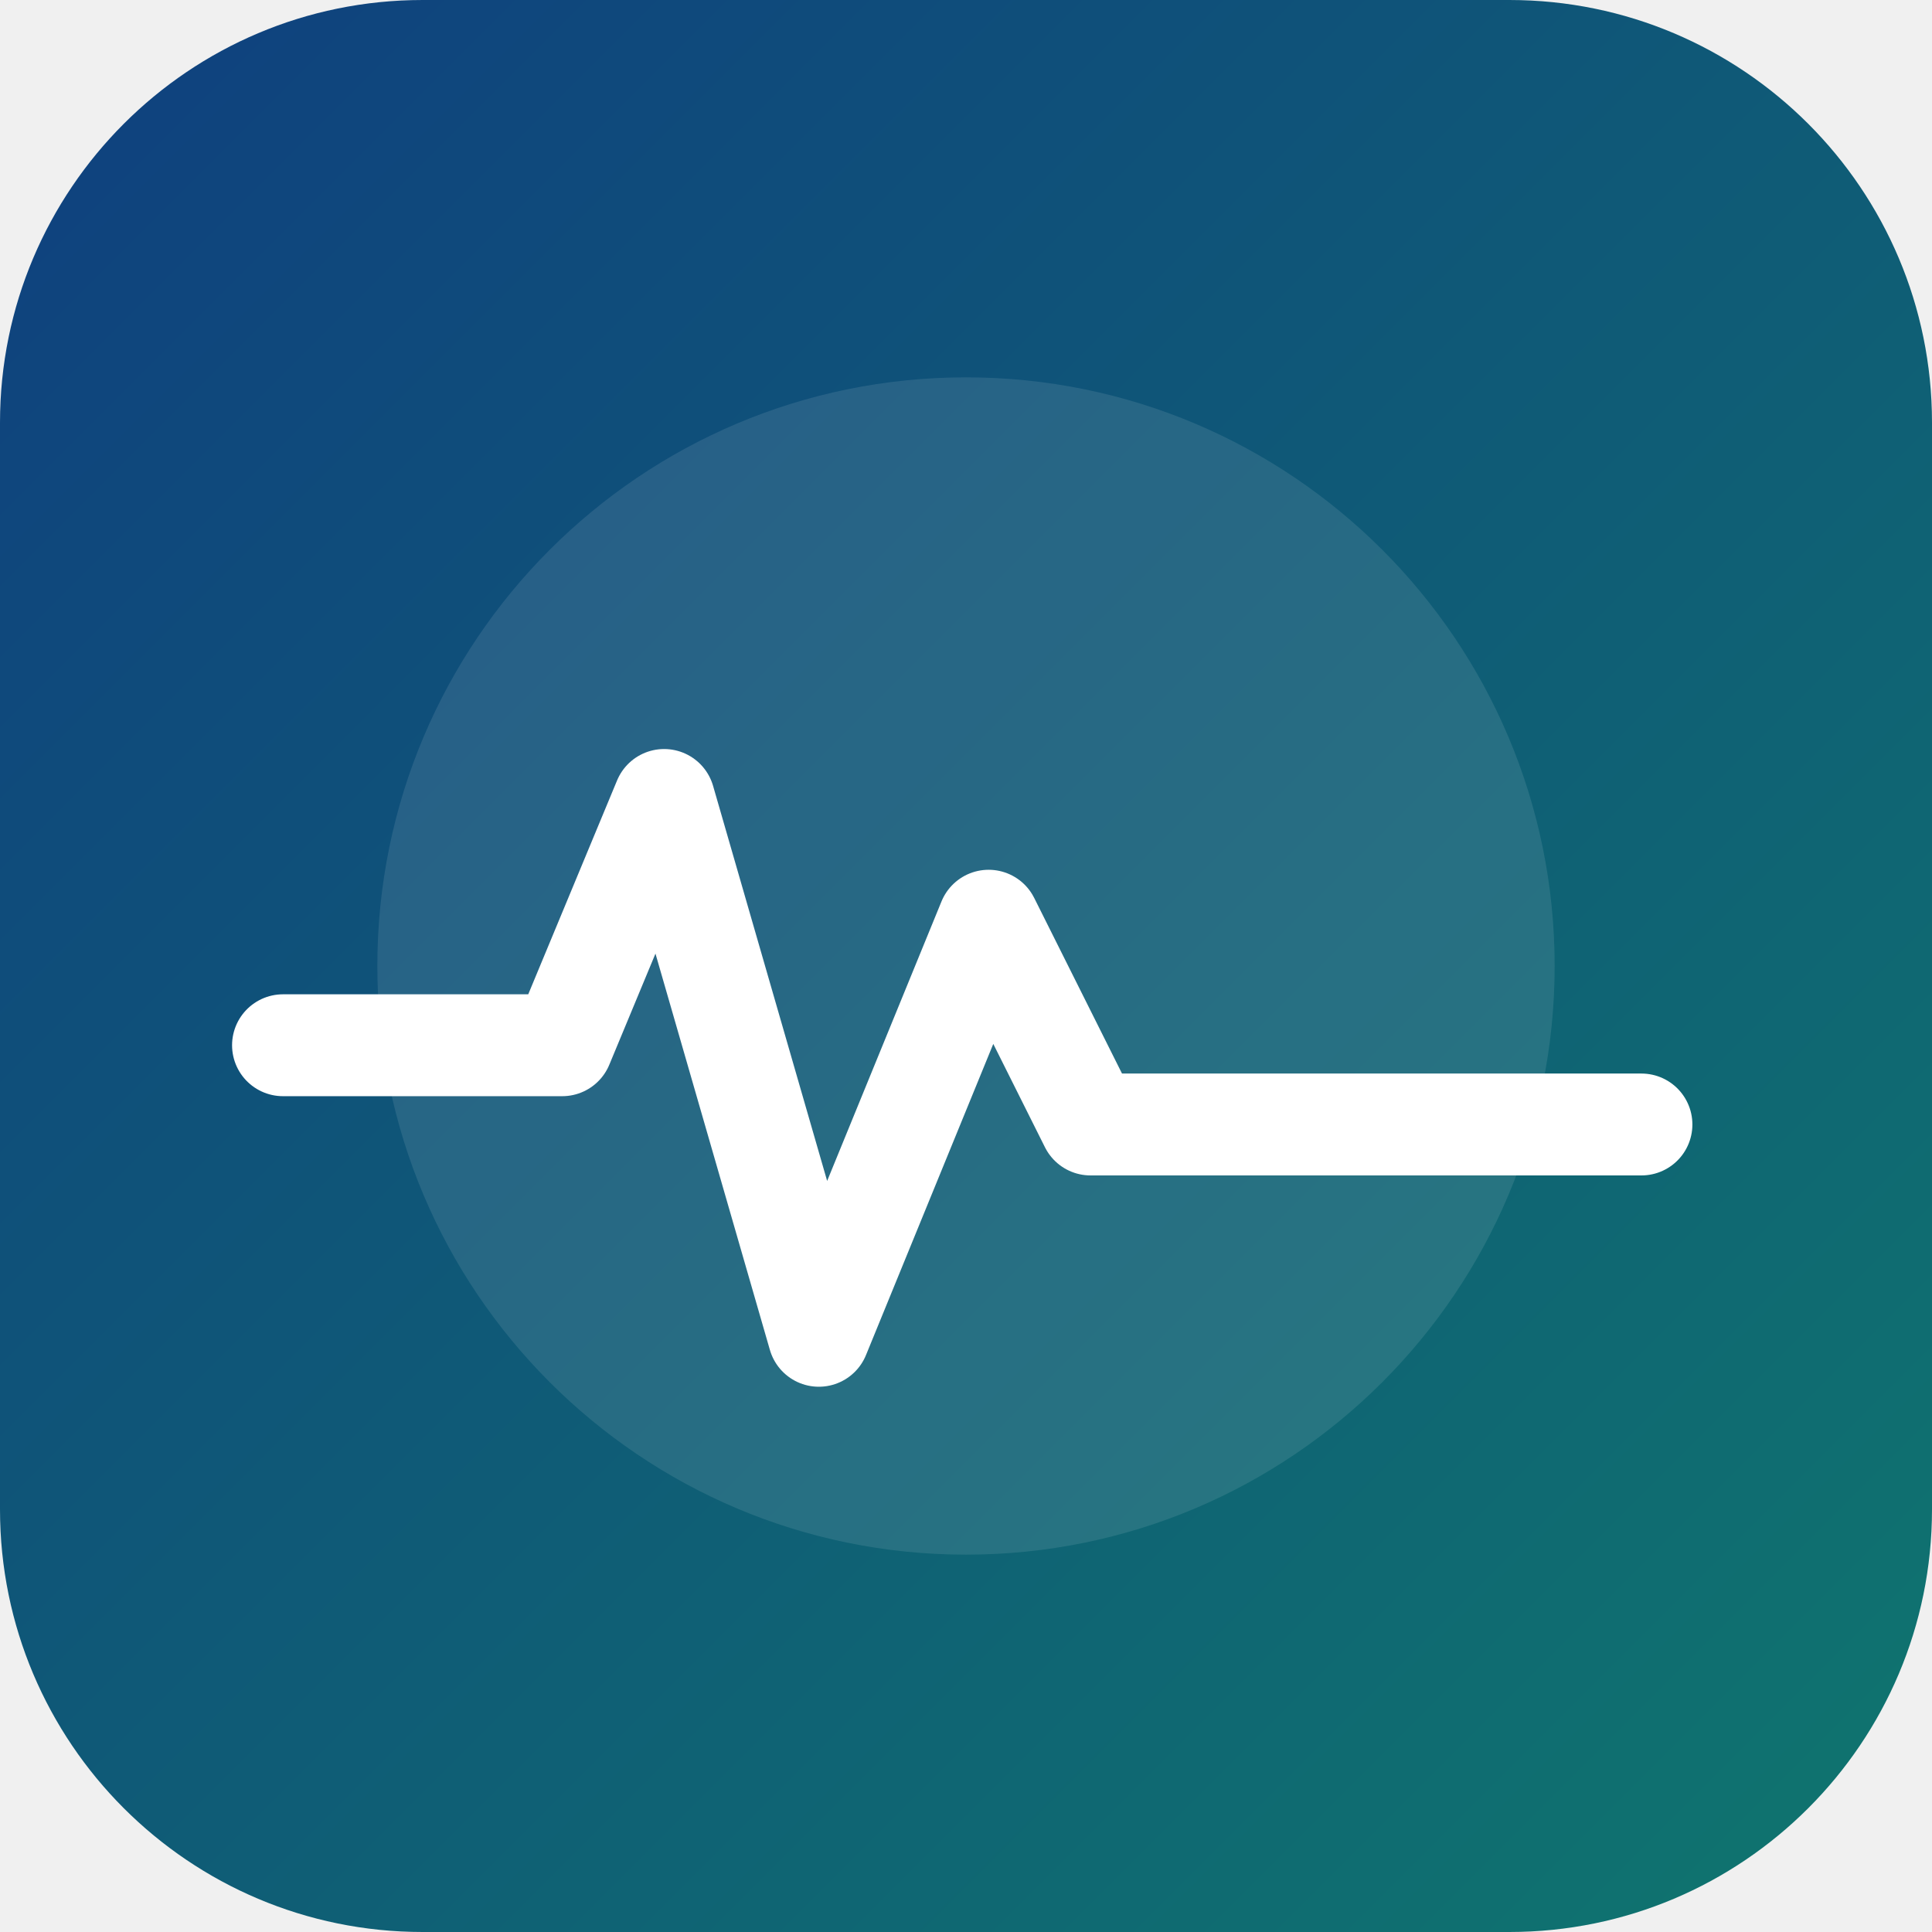
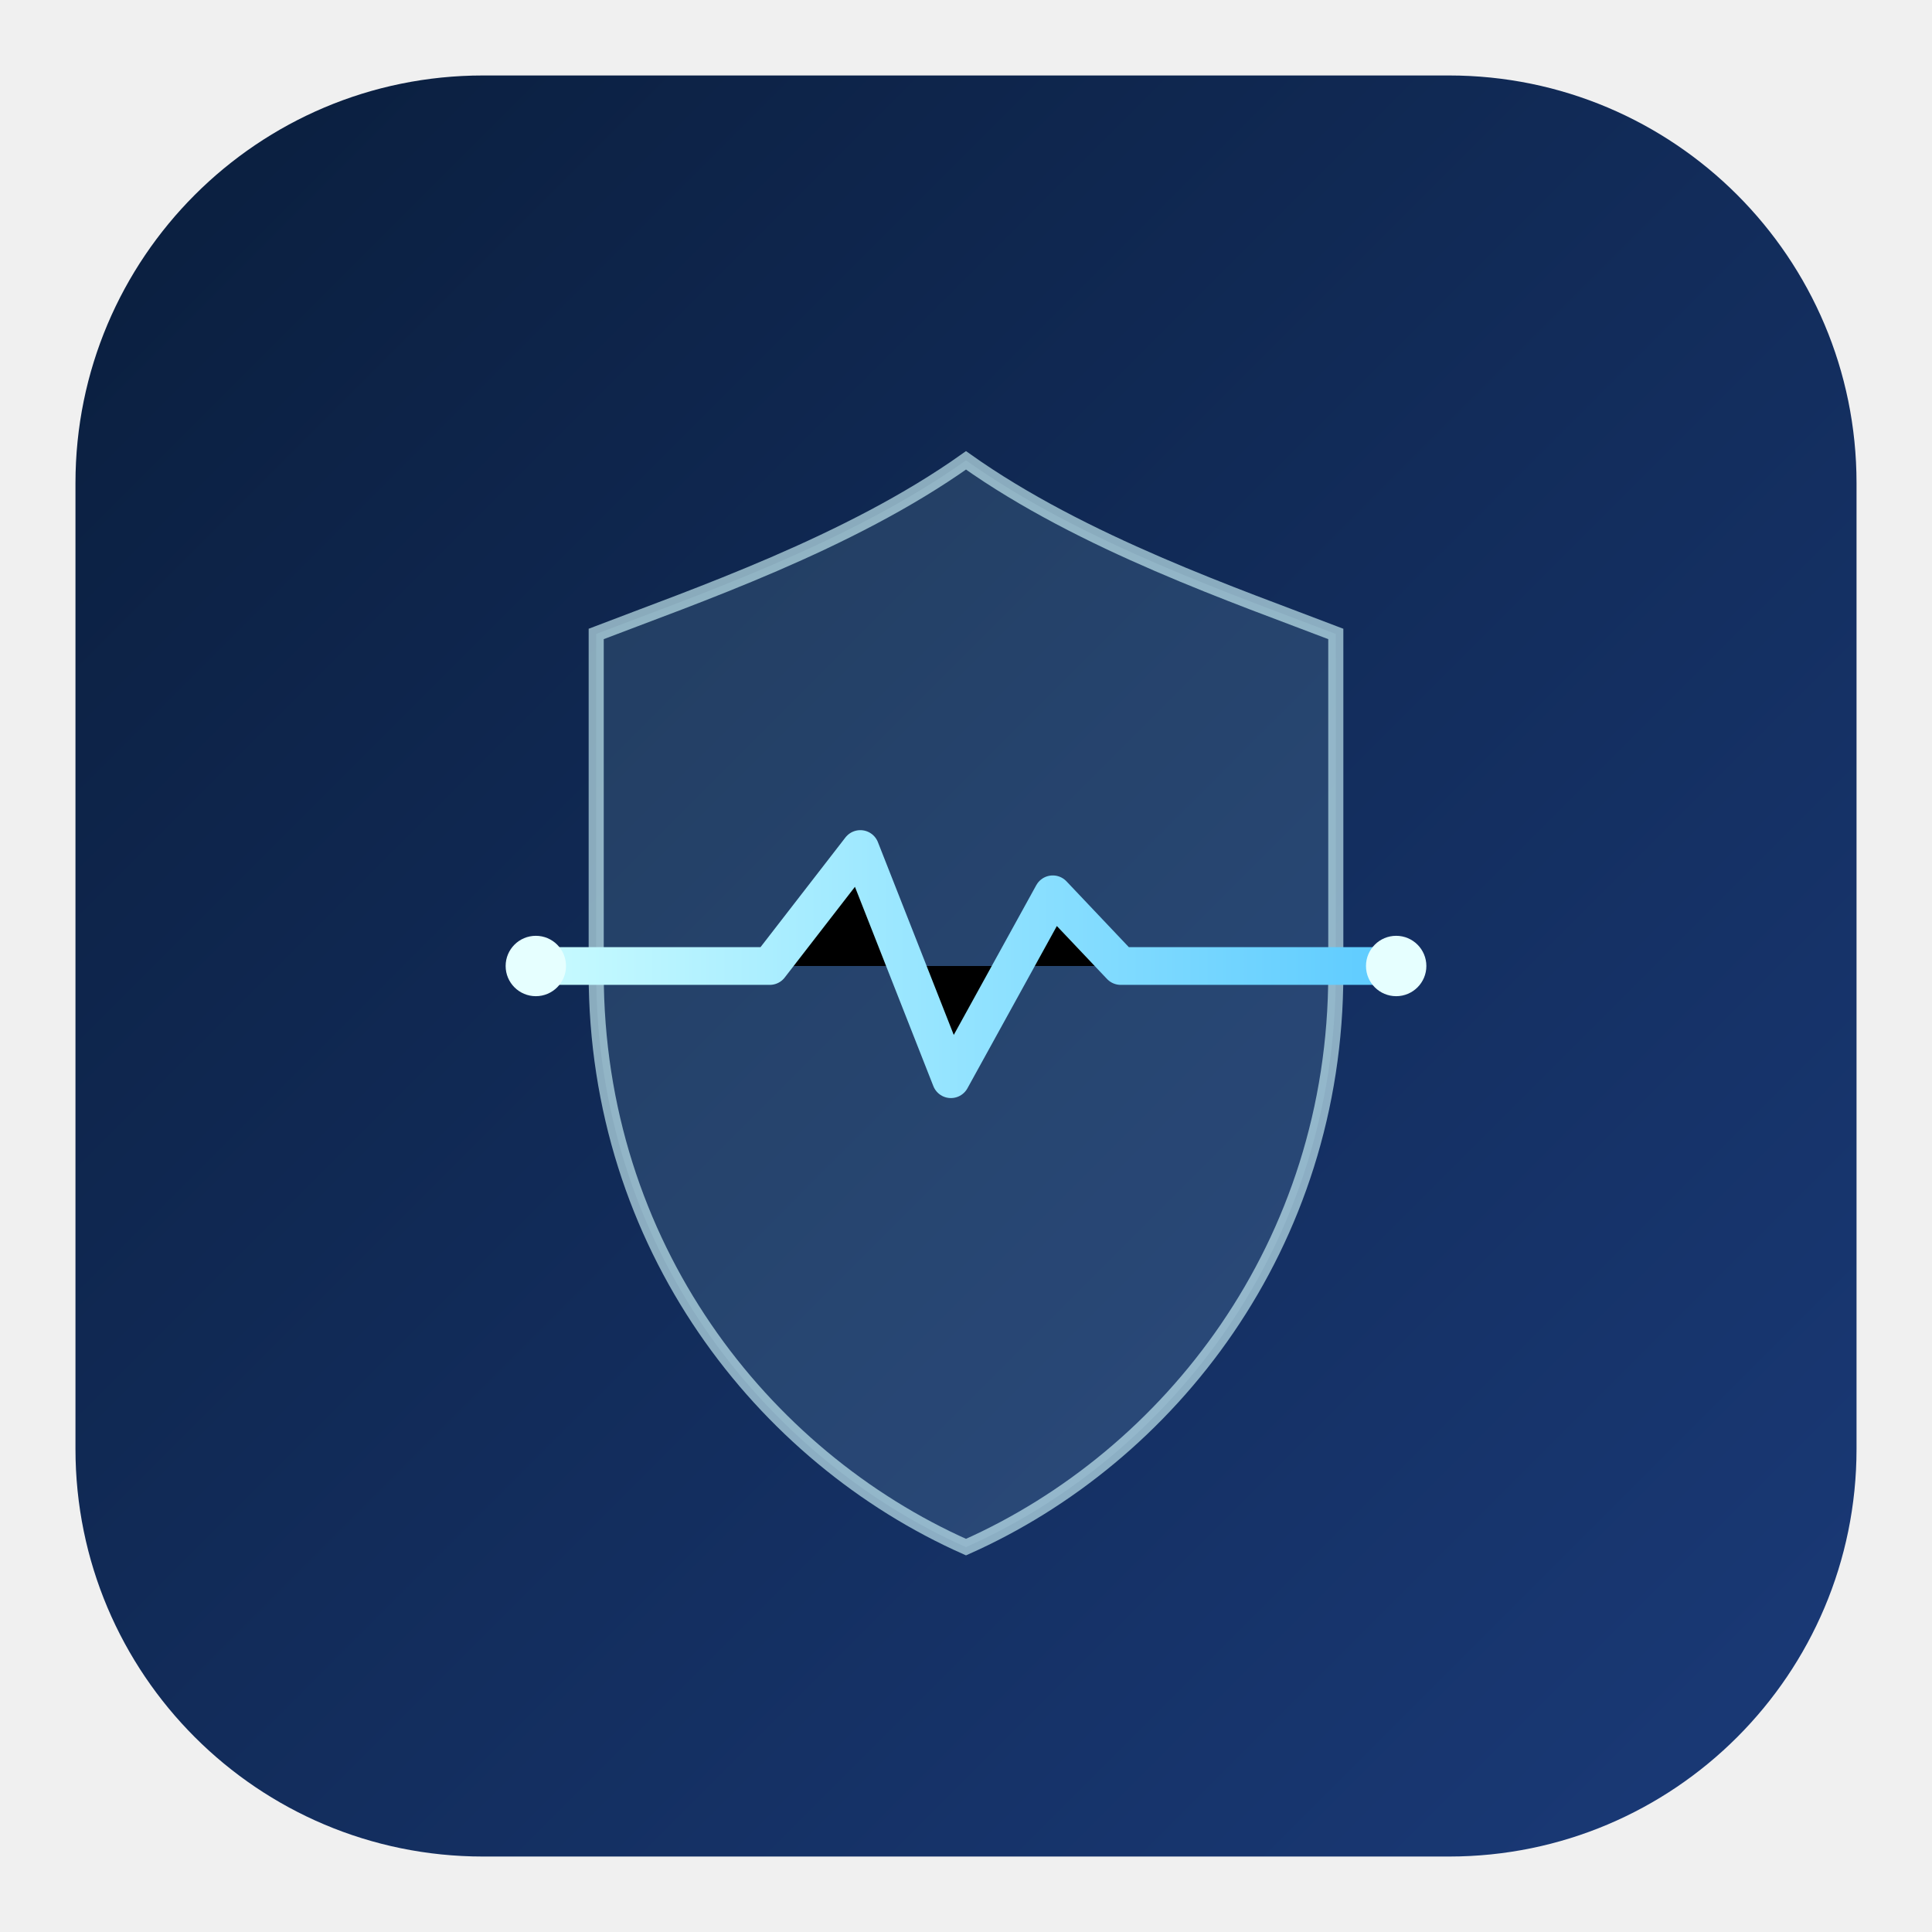
<svg xmlns="http://www.w3.org/2000/svg" viewBox="0 0 512 512">
  <defs>
-     <linearGradient id="bg" x1="0" y1="0" x2="1" y2="1">
-       <stop offset="0%" stop-color="#0f3f7f" />
-       <stop offset="100%" stop-color="#0f766e" />
+     <linearGradient id="bg1" x1="24" y1="24" x2="488" y2="488" gradientUnits="userSpaceOnUse">
+       <stop stop-color="#0A1E3D" />
+       <stop offset="1" stop-color="#1A3A78" />
+     </linearGradient>
+     <linearGradient id="pulse1" x1="142" y1="256" x2="370" y2="256" gradientUnits="userSpaceOnUse">
+       <stop stop-color="#C8FBFF" />
+       <stop offset="1" stop-color="#5DCBFF" />
    </linearGradient>
  </defs>
-   <rect width="512" height="512" rx="112" fill="url(#bg)" />
-   <circle cx="256" cy="256" r="156" fill="rgba(255,255,255,0.1)" />
-   <path d="M75 277h74l27-65 41 142 45-110 27 54h146" fill="none" stroke="#ffffff" stroke-width="27" stroke-linecap="round" stroke-linejoin="round" />
+   <rect x="20" y="20" width="472" height="472" rx="108" fill="url(#bg1)" />
+   <path d="M256 122C225 144 184 158 158 168V258C158 330 202 386 256 410C310 386 354 330 354 258V168C328 158 287 144 256 122Z" fill="#B7F4FF" fill-opacity=".12" stroke="#D5FCFF" stroke-opacity=".62" stroke-width="4" />
+   <path d="M142 256H204L228 225L252 286L279 237L297 256H370" stroke="url(#pulse1)" stroke-width="10" stroke-linecap="round" stroke-linejoin="round" />
+   <circle cx="142" cy="256" r="8" fill="#E6FFFF" />
+   <circle cx="370" cy="256" r="8" fill="#E6FFFF" />
</svg>
